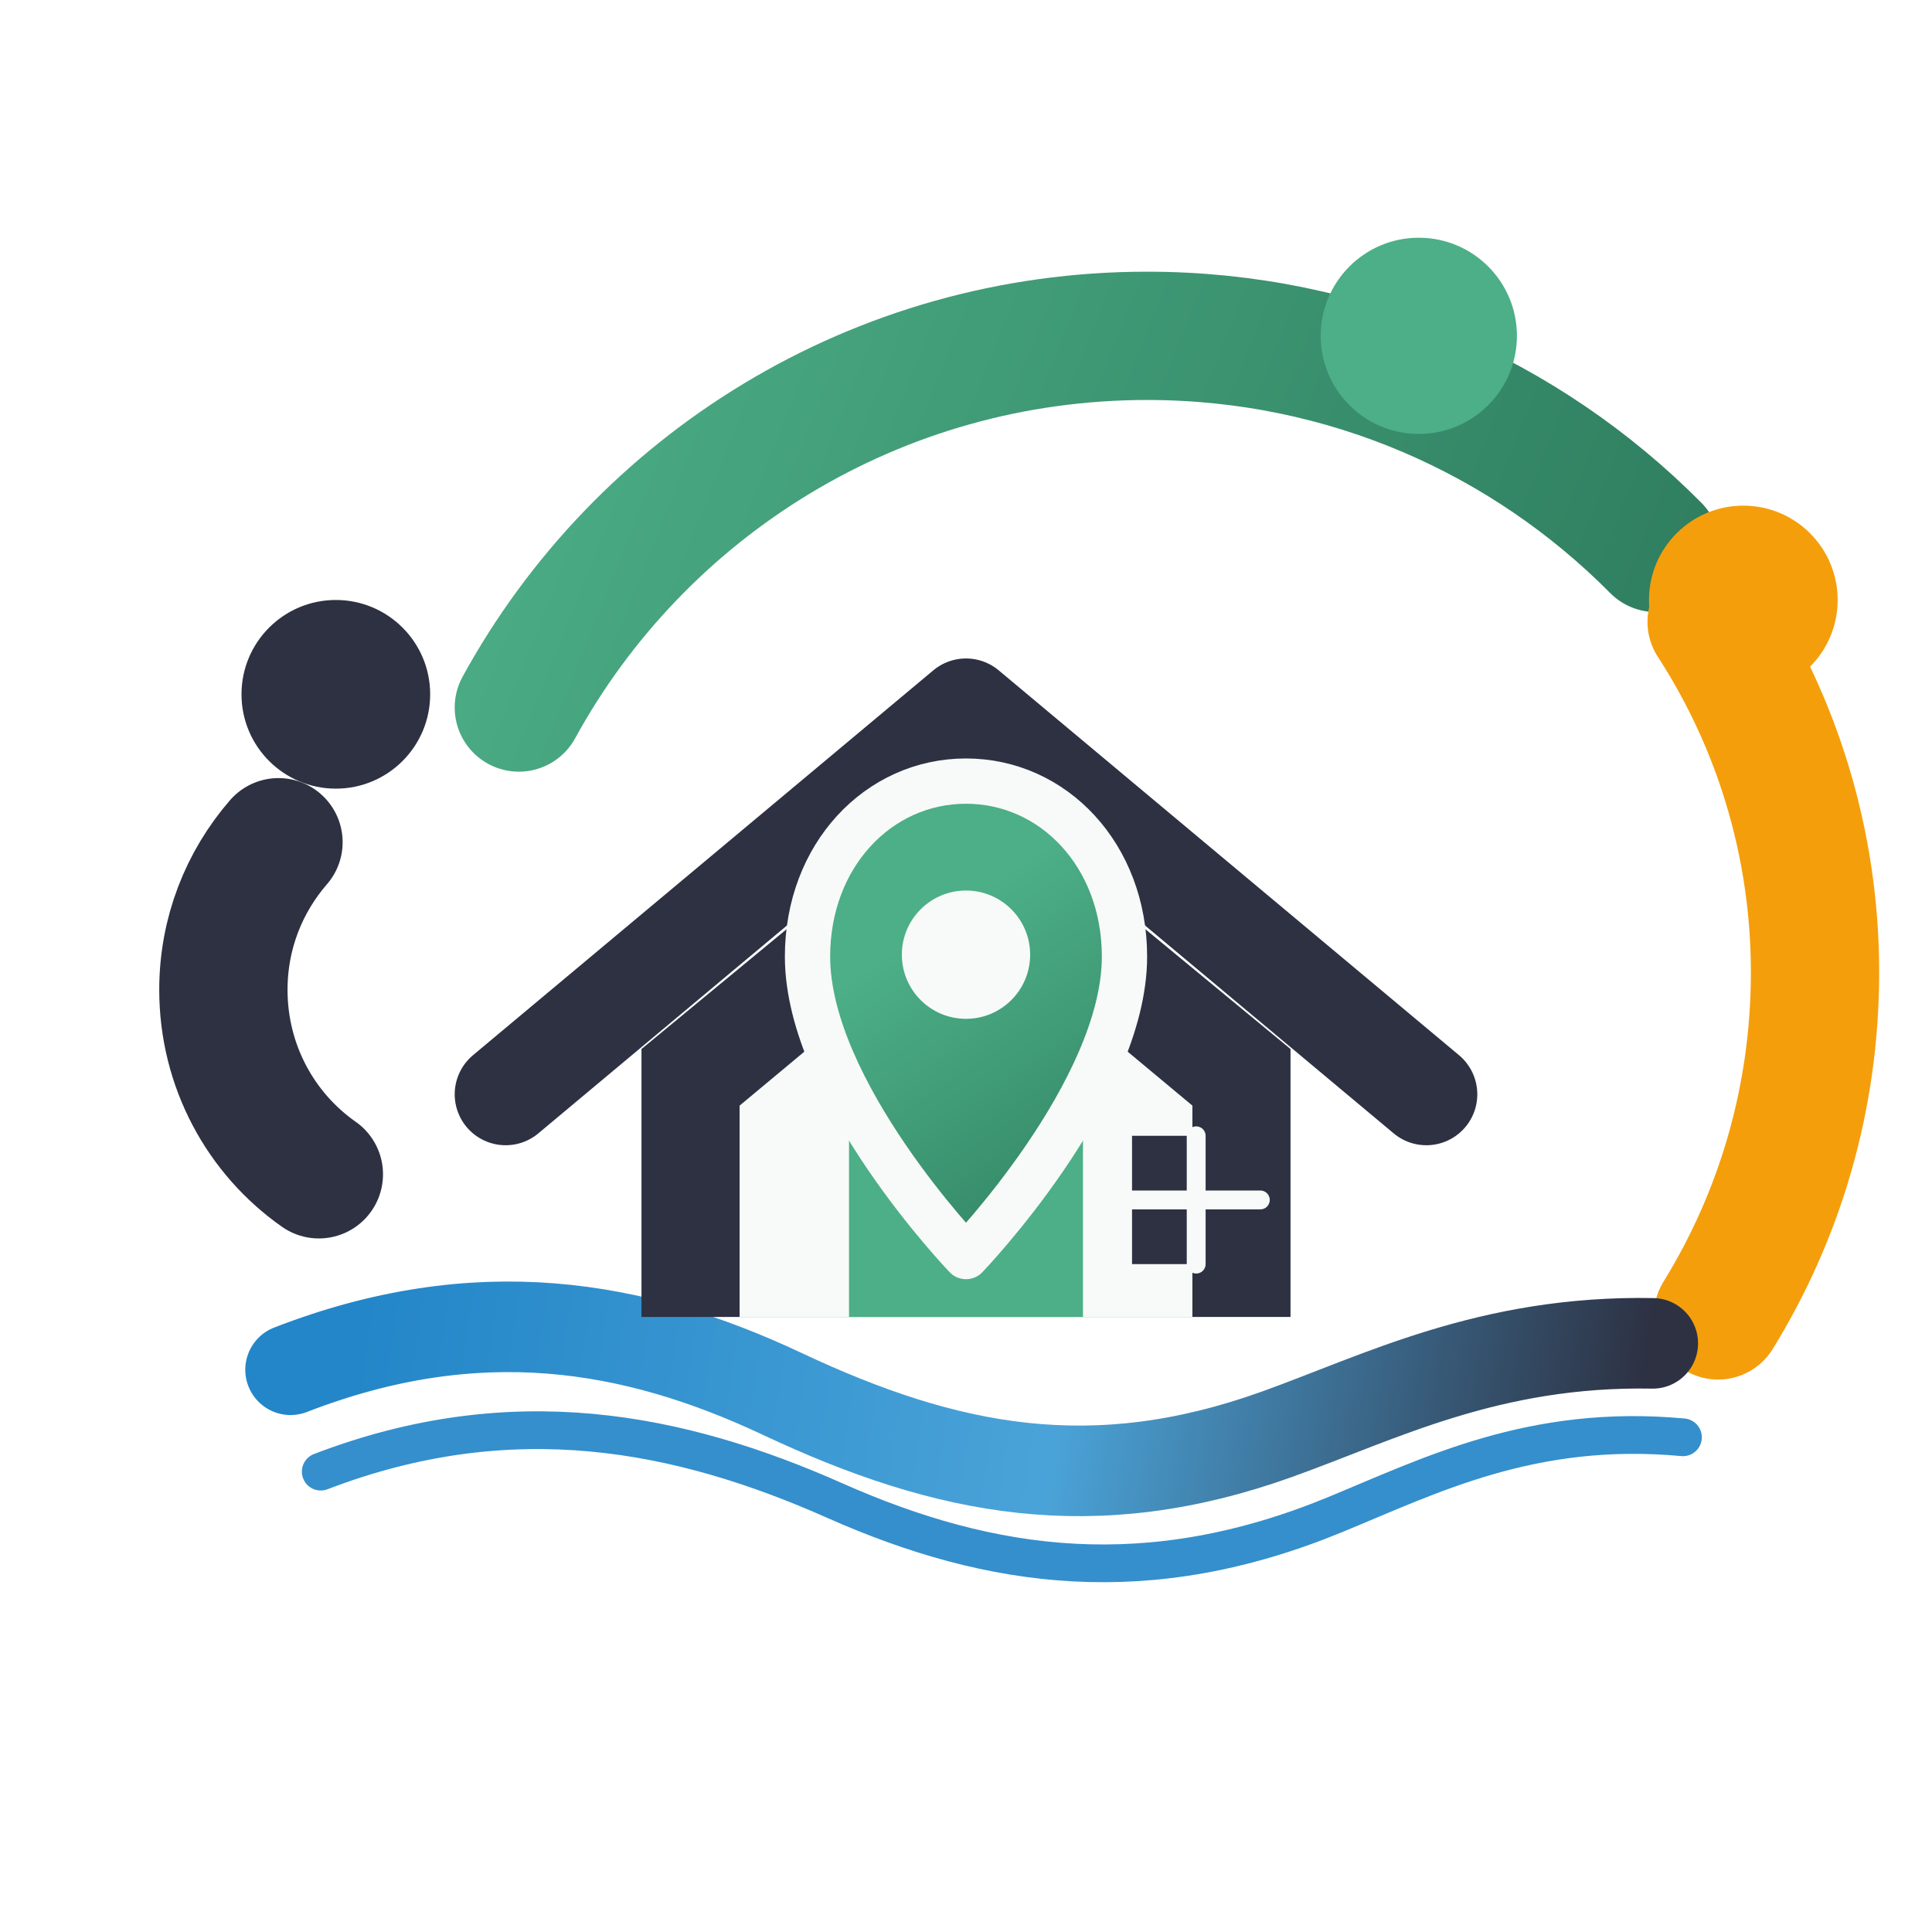
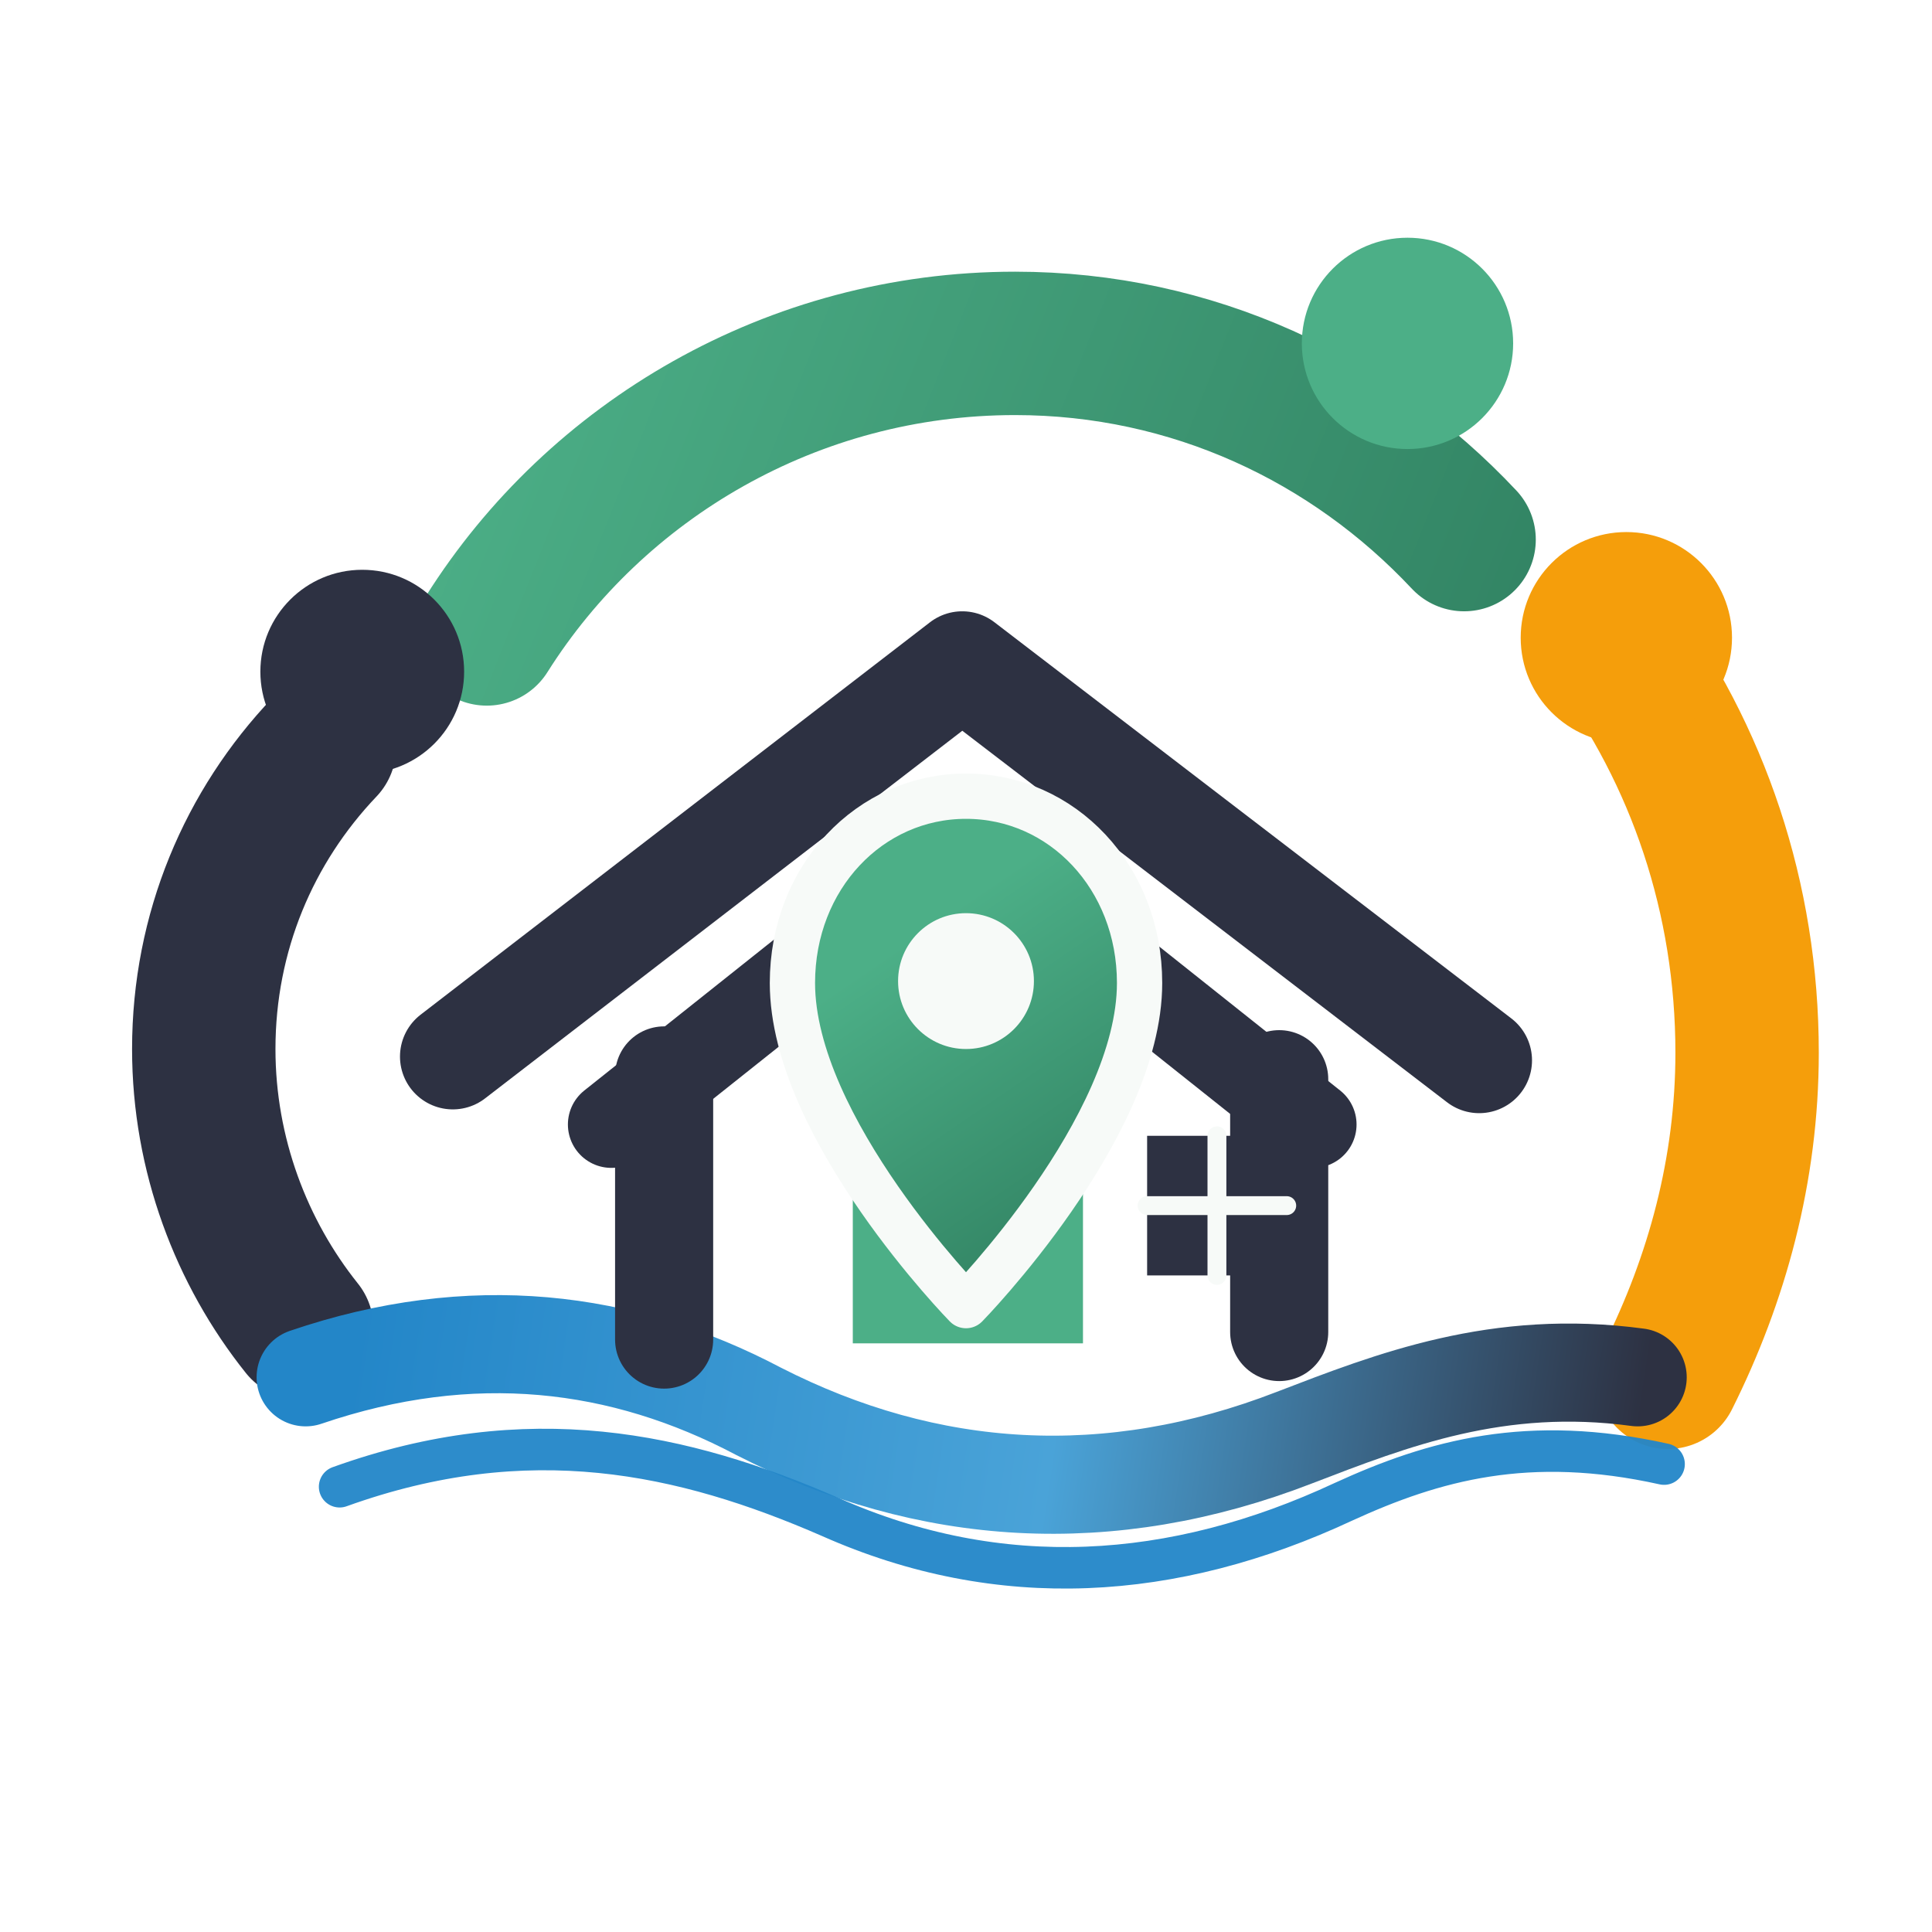
<svg xmlns="http://www.w3.org/2000/svg" width="512" height="512" viewBox="0 0 512 512" fill="none" role="img" aria-labelledby="title desc">
  <defs>
    <linearGradient id="greenArc" x1="118" y1="110" x2="430" y2="234" gradientUnits="userSpaceOnUse">
      <stop offset="0" stop-color="#4CAF87" />
      <stop offset="1" stop-color="#2E7D5E" />
    </linearGradient>
    <linearGradient id="riverWave" x1="96" y1="344" x2="432" y2="394" gradientUnits="userSpaceOnUse">
      <stop offset="0" stop-color="#2386C8" />
      <stop offset="0.55" stop-color="#4AA3D8" />
      <stop offset="1" stop-color="#2D3142" />
    </linearGradient>
    <linearGradient id="pinGreen" x1="248" y1="244" x2="308" y2="332" gradientUnits="userSpaceOnUse">
      <stop offset="0" stop-color="#4CAF87" />
      <stop offset="1" stop-color="#2E7D5E" />
    </linearGradient>
  </defs>
-   <path d="M137.5 187.5C169.7 128.7 232.2 89 304 89C356.7 89 404.4 110.5 438.8 145.2" stroke="url(#greenArc)" stroke-width="34" stroke-linecap="round" />
-   <path d="M453.6 164.8C470.9 191.5 481 223.4 481 257.7C481 291.1 471.6 322.2 455.3 348.6" stroke="#F59E0B" stroke-width="34" stroke-linecap="round" />
-   <path d="M73.8 223.2C64.7 233.7 59.2 247.3 59.2 262.3C59.2 282.5 69.1 300.4 84.5 311.2" stroke="#2D3142" stroke-width="34" stroke-linecap="round" />
-   <circle cx="89" cy="184" r="25" fill="#2D3142" />
-   <circle cx="376" cy="89" r="26" fill="#4CAF87" />
-   <circle cx="462" cy="159" r="25" fill="#F59E0B" />
-   <path d="M77 363C126.5 343.8 168 350.9 207.3 369.4C251.1 390 289.9 397.5 338.4 380.1C365.7 370.3 394.7 355.2 438 356" stroke="url(#riverWave)" stroke-width="24" stroke-linecap="round" />
-   <path d="M85 390C135.8 370.5 180.1 379.4 221.3 397.7C263 416.2 304.5 421.7 353.8 401.4C379.1 391 406.1 377.2 446 380.9" stroke="#2386C8" stroke-width="10" stroke-linecap="round" opacity="0.92" />
-   <path d="M134 290L256 188L378 290" stroke="#2D3142" stroke-width="27" stroke-linecap="round" stroke-linejoin="round" />
-   <path d="M170 278L256 207L342 278V349H170V278Z" fill="#2D3142" />
-   <path d="M196 293L256 243L316 293V349H196V293Z" fill="#F7FAF8" />
-   <path d="M188 278L256 221L324 278" stroke="#2D3142" stroke-width="18" stroke-linecap="round" stroke-linejoin="round" />
-   <path d="M225 297H287V349H225V297Z" fill="#4CAF87" />
-   <path d="M300 301H334V335H300V301Z" fill="#2D3142" />
-   <path d="M317 301V335" stroke="#F7FAF8" stroke-width="5" stroke-linecap="round" />
-   <path d="M300 318H334" stroke="#F7FAF8" stroke-width="5" stroke-linecap="round" />
-   <path d="M256 333C256 333 214 289.3 214 253.5C214 226.7 232.8 207 256 207C279.2 207 298 226.7 298 253.5C298 289.3 256 333 256 333Z" fill="url(#pinGreen)" stroke="#F7FAF8" stroke-width="12" stroke-linejoin="round" />
-   <circle cx="256" cy="253" r="17" fill="#F7FAF8" />
+   <path d="M129 168C158 122 210 91 269 91C316 91 358 111 388 143" stroke="url(#greenArc)" stroke-width="38" stroke-linecap="round" />
+   <path d="M427 169C450 200 463 238 463 279C463 310 455 339 442 365" stroke="#F59E0B" stroke-width="38" stroke-linecap="round" />
+   <path d="M86 198C66 219 54 247 54 278C54 306 64 332 80 352" stroke="#2D3142" stroke-width="38" stroke-linecap="round" />
+   <circle cx="96" cy="178" r="27" fill="#2D3142" />
+   <circle cx="373" cy="91" r="28" fill="#4CAF87" />
+   <circle cx="431" cy="169" r="28" fill="#F59E0B" />
+   <path d="M81 365C125 350 165 355 201 374C246 397 294 400 343 381C369 371 397 360 434 365" stroke="url(#riverWave)" stroke-width="26" stroke-linecap="round" />
+   <path d="M90 394C140 376 181 385 220 402C265 422 311 419 356 398C380 387 405 380 441 388" stroke="#2386C8" stroke-width="11" stroke-linecap="round" opacity="0.95" />
+   <path d="M120 280L255 176L392 281" stroke="#2D3142" stroke-width="28" stroke-linecap="round" stroke-linejoin="round" />
+   <path d="M162 298L255 224L348 298" stroke="#2D3142" stroke-width="23" stroke-linecap="round" stroke-linejoin="round" />
+   <path d="M176 285V355" stroke="#2D3142" stroke-width="26" stroke-linecap="round" />
+   <path d="M339 286V353" stroke="#2D3142" stroke-width="26" stroke-linecap="round" />
+   <path d="M226 301H287V356H226V301Z" fill="#4CAF87" />
+   <path d="M304 301H341V338H304V301Z" fill="#2D3142" />
+   <path d="M322.5 301V338" stroke="#F7FAF8" stroke-width="5" stroke-linecap="round" />
+   <path d="M304 319.5H341" stroke="#F7FAF8" stroke-width="5" stroke-linecap="round" />
+   <path d="M256 346C256 346 210 299 210 260.5C210 232.5 230.5 211 256 211C281.5 211 302 232.5 302 260.5C302 299 256 346 256 346Z" fill="url(#pinGreen)" stroke="#F7FAF8" stroke-width="12" stroke-linejoin="round" />
+   <circle cx="256" cy="260" r="18" fill="#F7FAF8" />
</svg>
